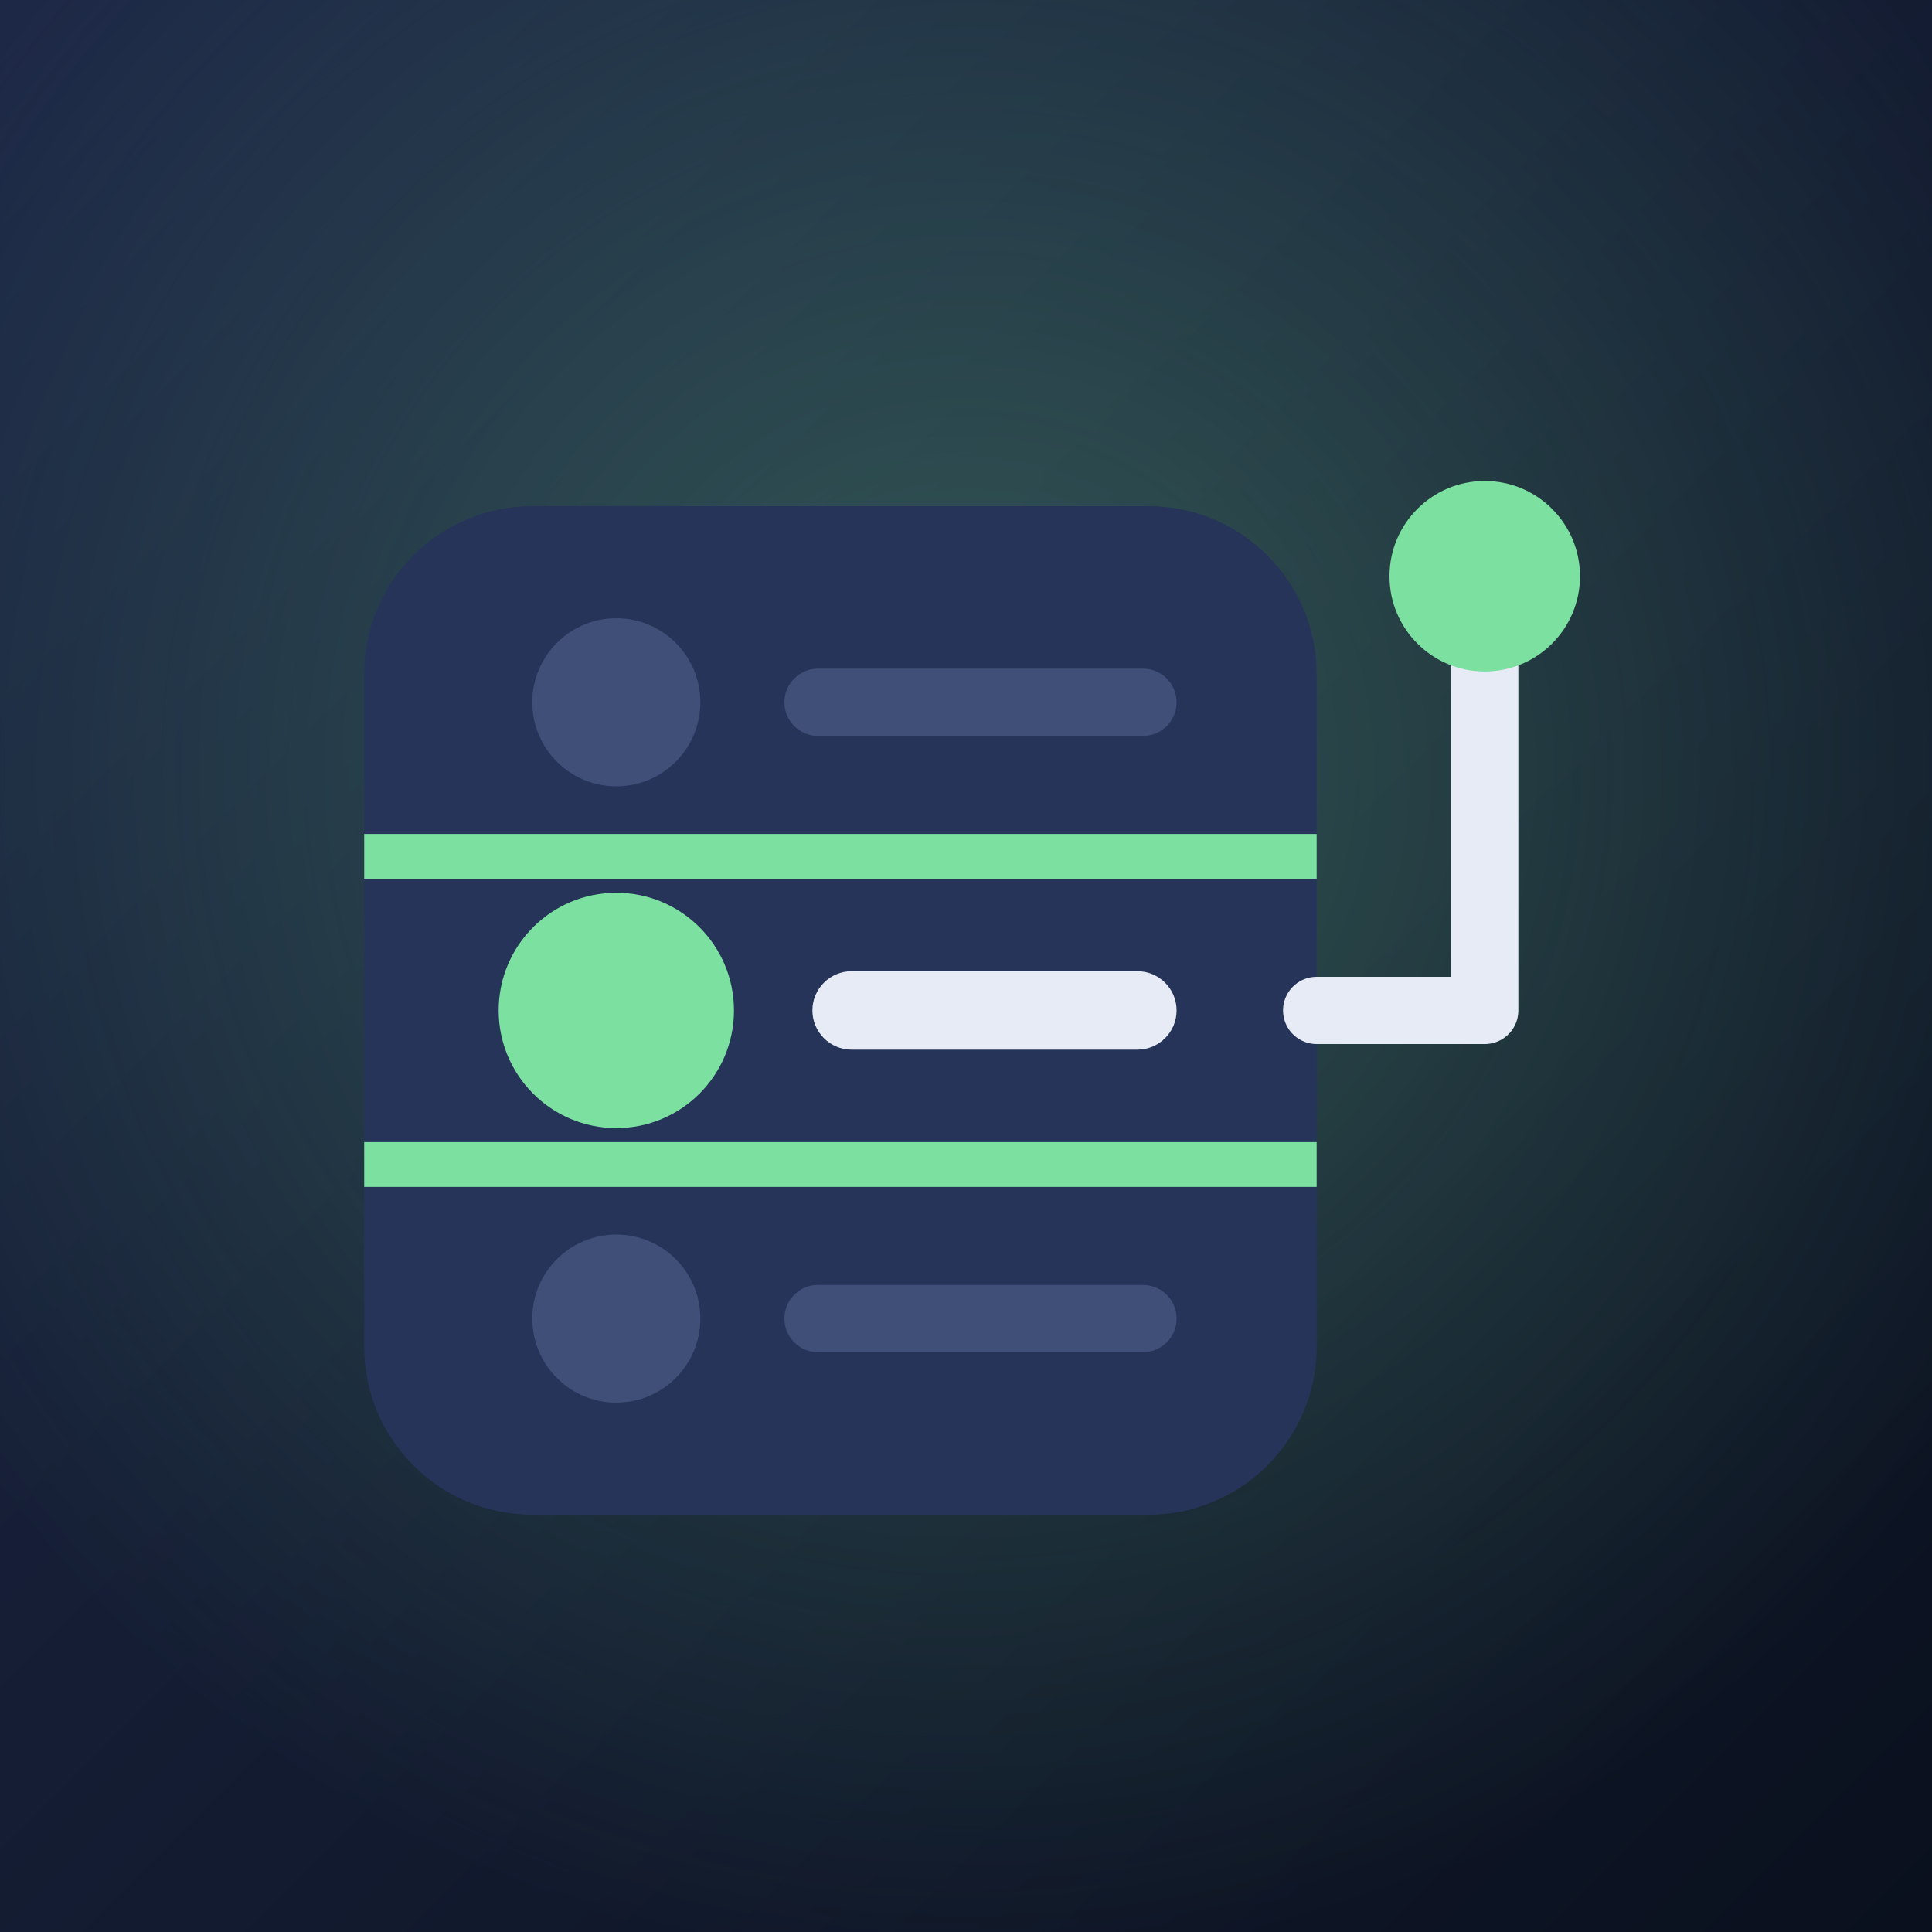
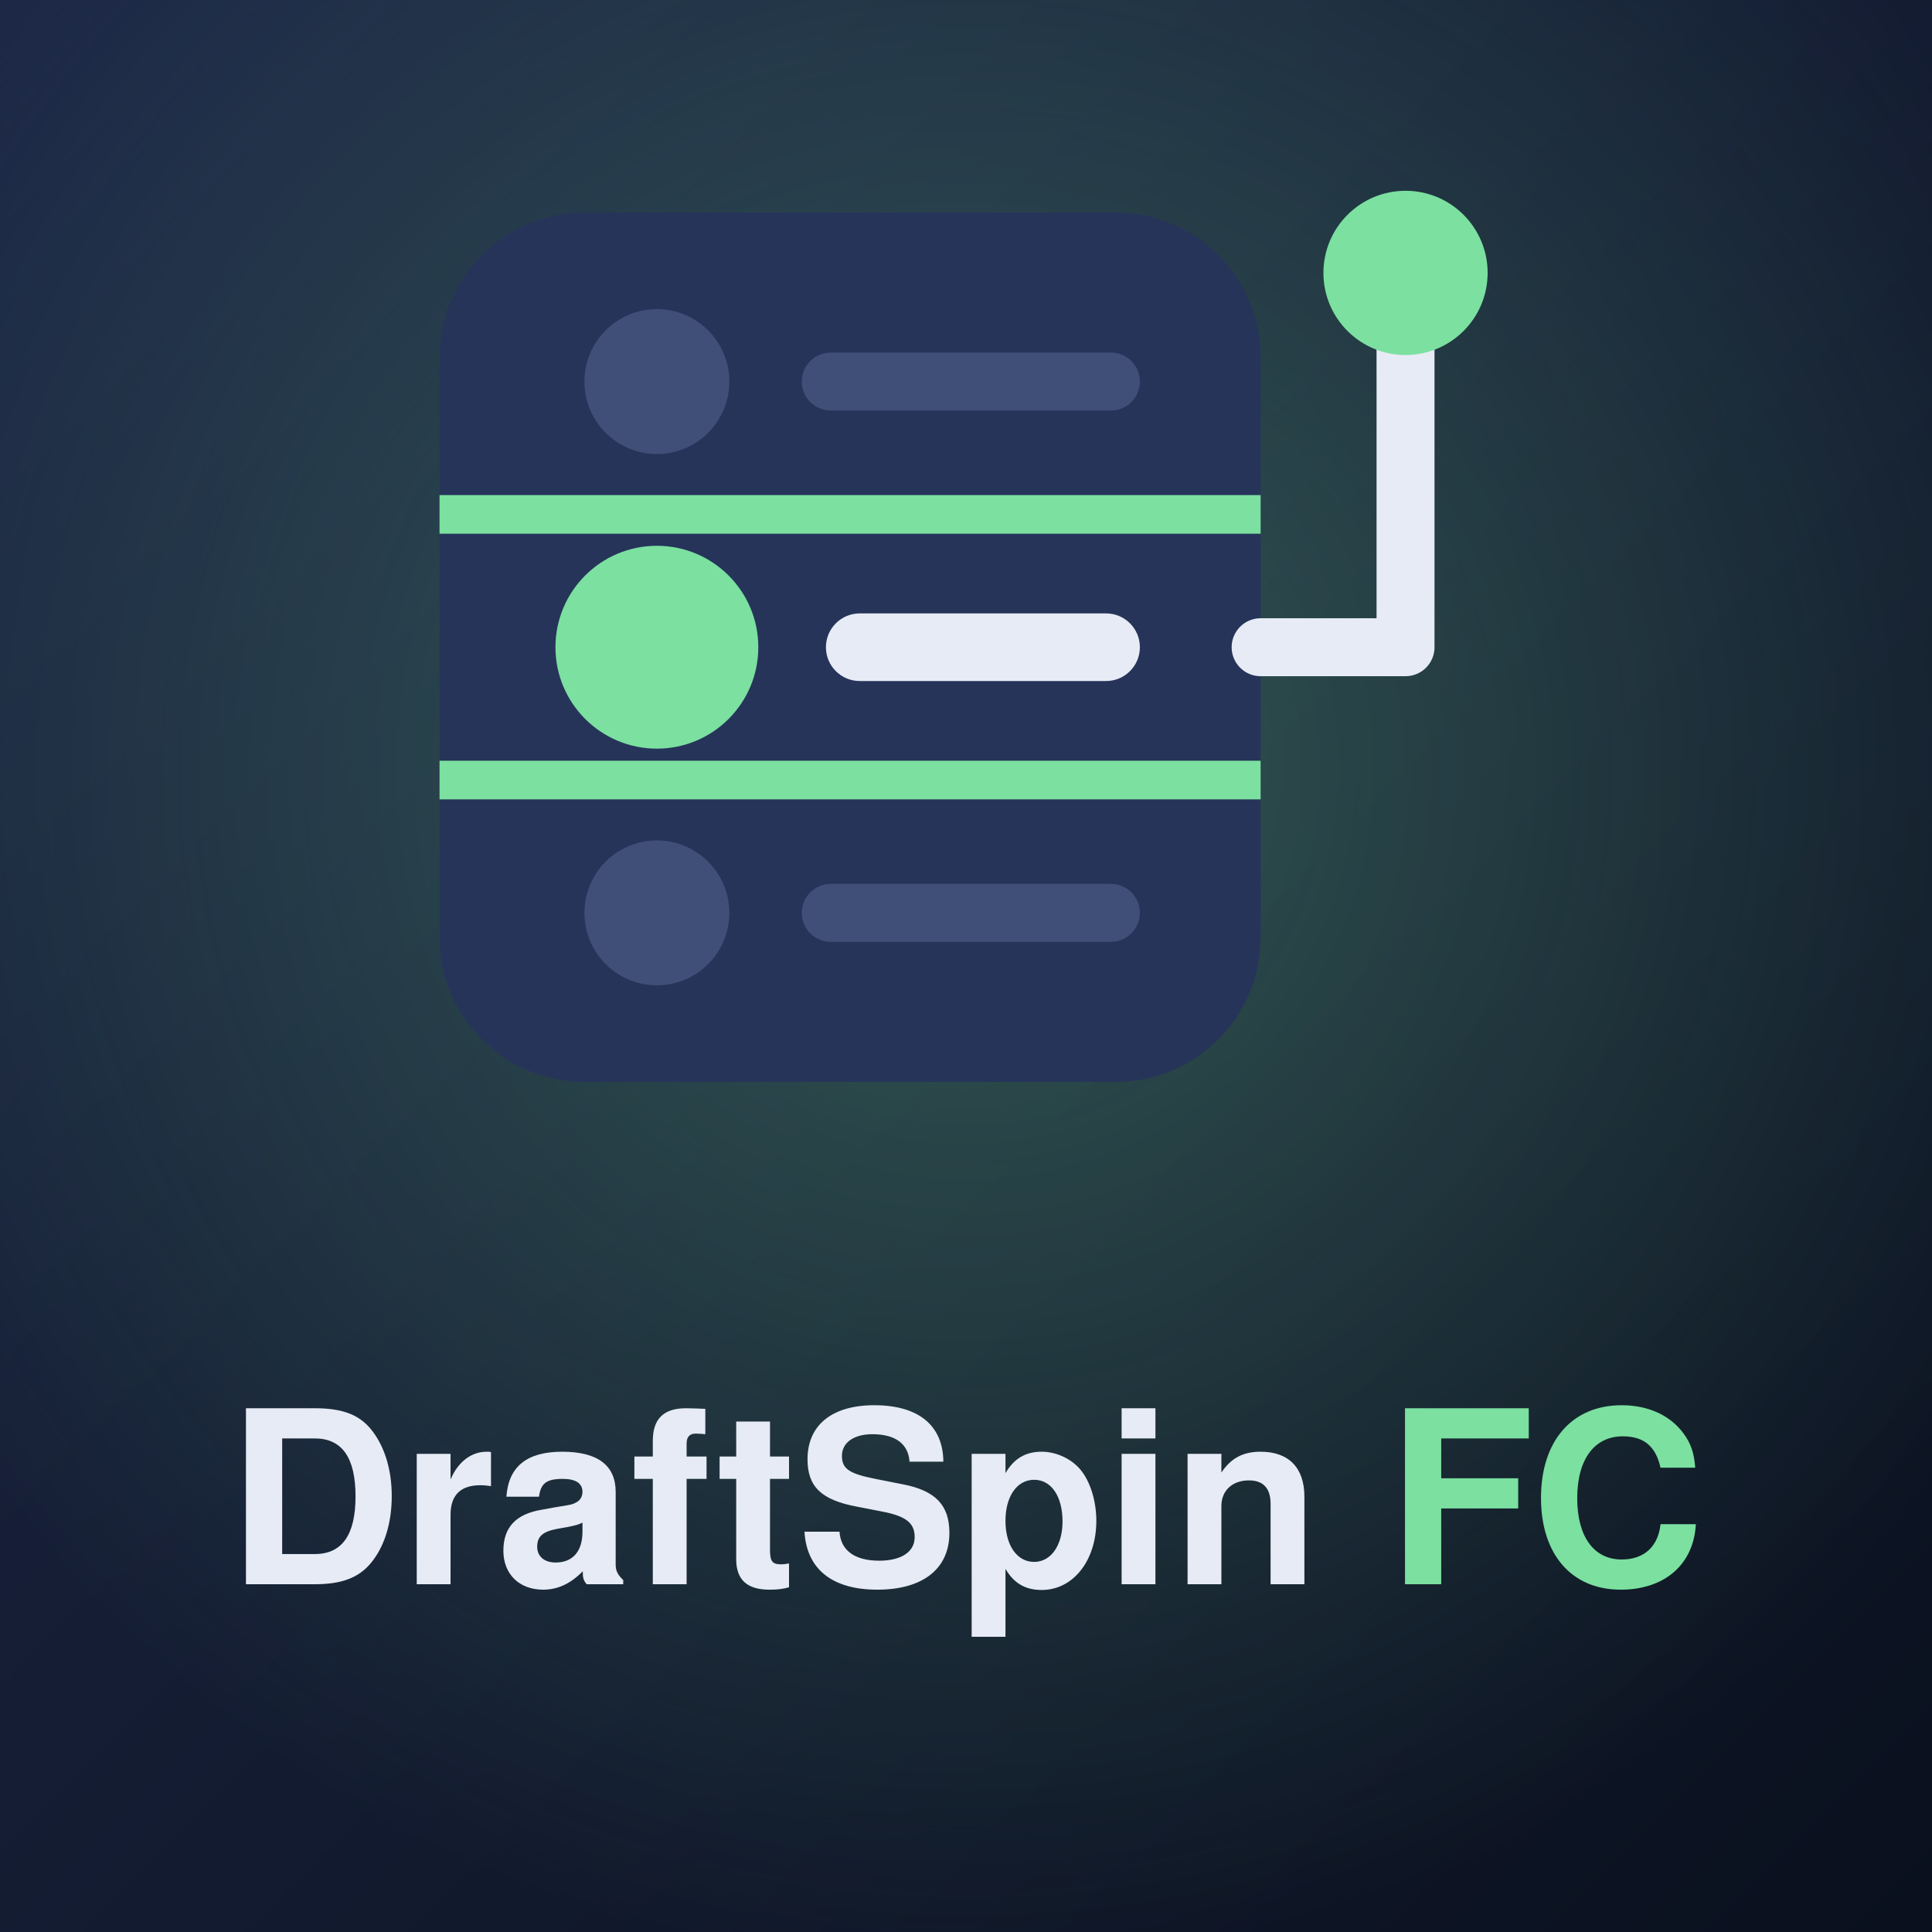
<svg xmlns="http://www.w3.org/2000/svg" width="1024" height="1024" viewBox="0 0 100 100">
  <defs>
    <linearGradient id="ig1" x1="0" y1="0" x2="1" y2="1">
      <stop offset="0" stop-color="#1d2847" />
      <stop offset="1" stop-color="#0a101d" />
    </linearGradient>
    <radialGradient id="ig2" cx=".5" cy=".4" r=".62">
      <stop offset="0" stop-color="#7be0a0" stop-opacity=".30" />
      <stop offset="1" stop-color="#7be0a0" stop-opacity="0" />
    </radialGradient>
  </defs>
  <rect width="100" height="100" fill="url(#ig1)" />
  <rect width="100" height="100" fill="url(#ig2)" />
-   <g transform="translate(14.5 17.5) scale(1.45)">
+   <g transform="translate(19 3.5) scale(1.25)">
    <rect x="3" y="6" width="34" height="36" rx="6" fill="#26345a" />
    <circle cx="12" cy="13" r="3" fill="#3f4f77" />
    <rect x="18" y="11.8" width="14" height="2.4" rx="1.2" fill="#3f4f77" />
    <circle cx="12" cy="24" r="4.2" fill="#7be0a0" />
    <rect x="19" y="22.6" width="13" height="2.8" rx="1.4" fill="#e6ebf5" />
    <circle cx="12" cy="35" r="3" fill="#3f4f77" />
    <rect x="18" y="33.8" width="14" height="2.4" rx="1.2" fill="#3f4f77" />
    <path d="M3 18.5H37M3 29.5H37" stroke="#7be0a0" stroke-width="1.6" fill="none" />
    <path d="M37 24H43V11" stroke="#e6ebf5" stroke-width="2.4" fill="none" stroke-linecap="round" stroke-linejoin="round" />
    <circle cx="43" cy="8.5" r="3.4" fill="#7be0a0" />
  </g>
+   <text x="50" y="82" text-anchor="middle" font-family="Outfit,Helvetica,Arial,sans-serif" font-weight="700" font-size="12.5" fill="#e6ebf5">DraftSpin <tspan fill="#7be0a0">FC</tspan>
+   </text>
</svg>
